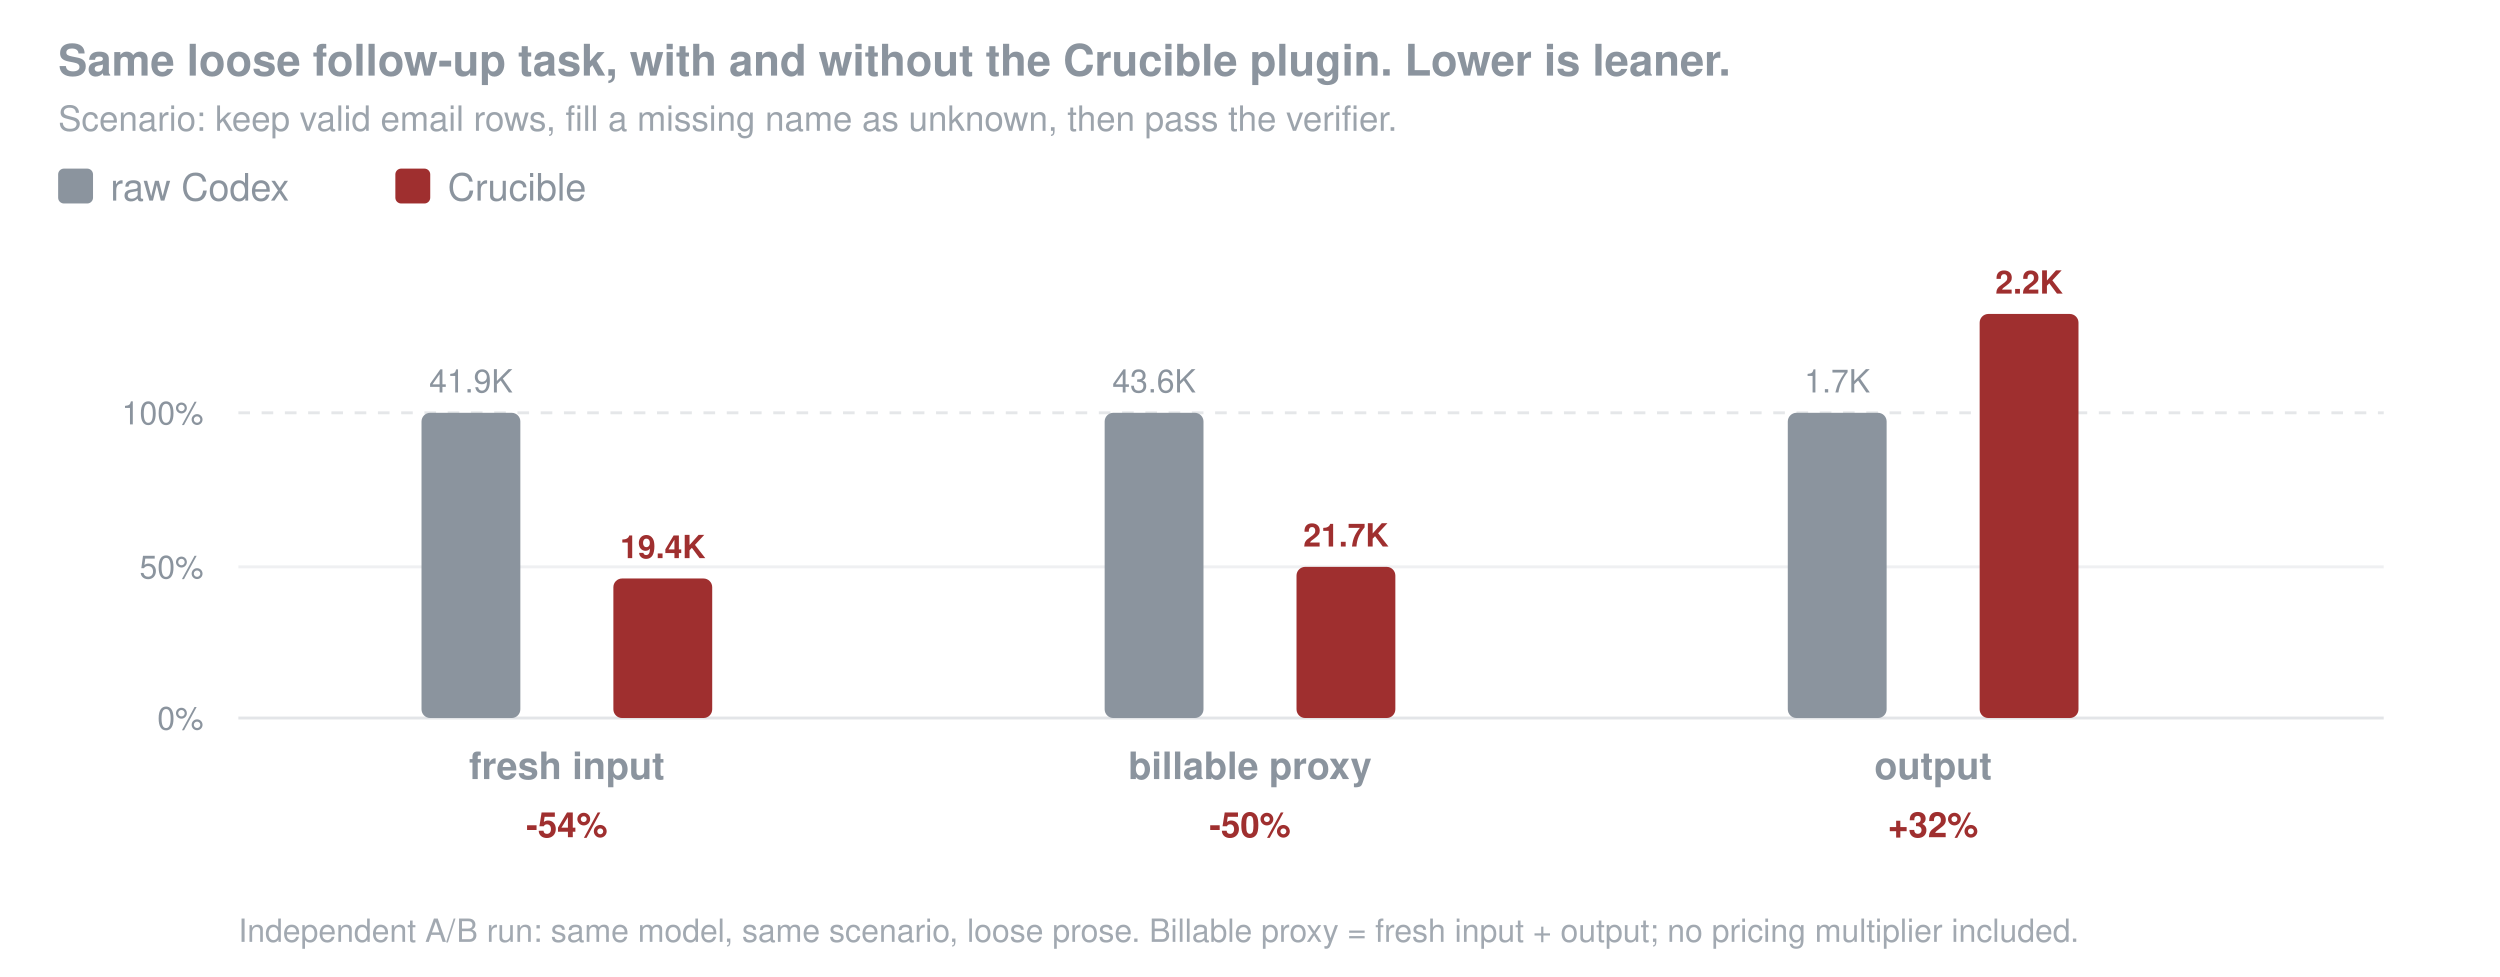
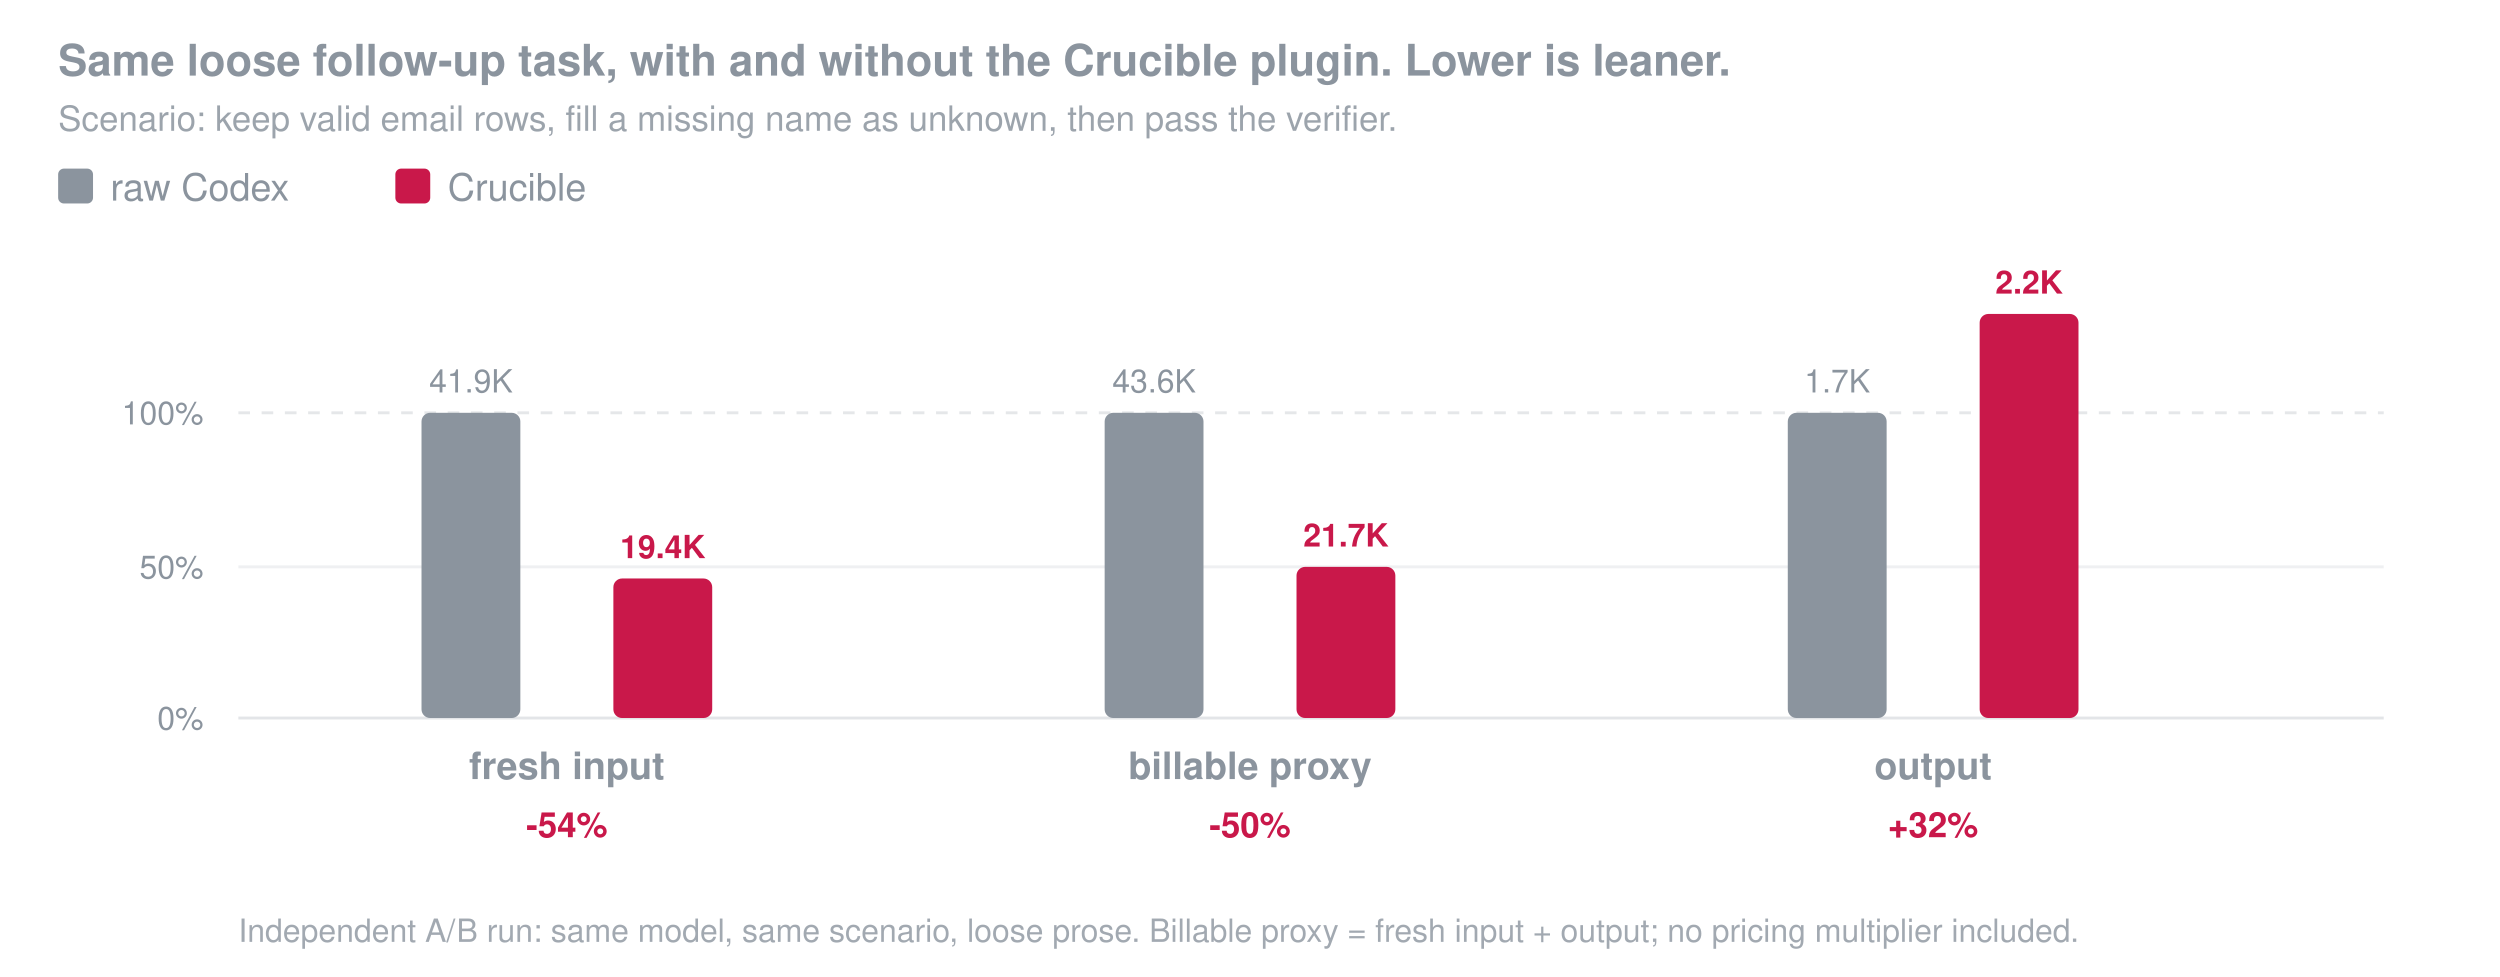
<svg xmlns="http://www.w3.org/2000/svg" viewBox="0 0 860 336" font-family="-apple-system, 'Segoe UI', Helvetica, Arial, sans-serif" role="img" aria-labelledby="title desc">
  <text x="20" y="26" font-size="15" font-weight="600" fill="#8b949e">Same loose follow-up task, with and without the Crucible plugin. Lower is leaner.</text>
  <text x="20" y="45" font-size="12" fill="#8b949e" opacity="0.85">Scenario: keep valid email rows, fill a missing name as unknown, then pass the verifier.</text>
  <rect x="20" y="58" width="12" height="12" rx="2" fill="#8b949e" />
  <text x="38" y="69" font-size="13" fill="#8b949e">raw Codex</text>
-   <rect x="136" y="58" width="12" height="12" rx="2" fill="#9f2f2f" />
+   <rect x="136" y="58" width="12" height="12" rx="2" fill="#c9184a" />
  <text x="154" y="69" font-size="13" fill="#8b949e">Crucible</text>
  <line x1="82" y1="142" x2="820" y2="142" stroke="#8b949e" stroke-opacity="0.22" stroke-dasharray="4 4" />
  <text x="70" y="146" font-size="11" fill="#8b949e" text-anchor="end">100%</text>
  <line x1="82" y1="195" x2="820" y2="195" stroke="#8b949e" stroke-opacity="0.14" />
  <text x="70" y="199" font-size="11" fill="#8b949e" text-anchor="end">50%</text>
  <line x1="82" y1="247" x2="820" y2="247" stroke="#8b949e" stroke-opacity="0.24" />
  <text x="70" y="251" font-size="11" fill="#8b949e" text-anchor="end">0%</text>
  <g>
    <text x="195" y="268" font-size="13" font-weight="600" fill="#8b949e" text-anchor="middle">fresh input</text>
    <rect x="145" y="142" width="34" height="105" rx="3" fill="#8b949e" />
-     <rect x="211" y="199" width="34" height="48" rx="3" fill="#9f2f2f" />
+     <rect x="211" y="199" width="34" height="48" rx="3" fill="#c9184a" />
    <text x="162" y="135" font-size="11" fill="#8b949e" text-anchor="middle">41.9K</text>
-     <text x="228" y="192" font-size="11" fill="#9f2f2f" font-weight="600" text-anchor="middle">19.4K</text>
-     <text x="195" y="288" font-size="12" font-weight="700" fill="#9f2f2f" text-anchor="middle">-54%</text>
+     <text x="228" y="192" font-size="11" fill="#c9184a" font-weight="600" text-anchor="middle">19.4K</text>
+     <text x="195" y="288" font-size="12" font-weight="700" fill="#c9184a" text-anchor="middle">-54%</text>
  </g>
  <g>
    <text x="430" y="268" font-size="13" font-weight="600" fill="#8b949e" text-anchor="middle">billable proxy</text>
    <rect x="380" y="142" width="34" height="105" rx="3" fill="#8b949e" />
-     <rect x="446" y="195" width="34" height="52" rx="3" fill="#9f2f2f" />
+     <rect x="446" y="195" width="34" height="52" rx="3" fill="#c9184a" />
    <text x="397" y="135" font-size="11" fill="#8b949e" text-anchor="middle">43.6K</text>
-     <text x="463" y="188" font-size="11" fill="#9f2f2f" font-weight="600" text-anchor="middle">21.7K</text>
-     <text x="430" y="288" font-size="12" font-weight="700" fill="#9f2f2f" text-anchor="middle">-50%</text>
+     <text x="463" y="188" font-size="11" fill="#c9184a" font-weight="600" text-anchor="middle">21.7K</text>
+     <text x="430" y="288" font-size="12" font-weight="700" fill="#c9184a" text-anchor="middle">-50%</text>
  </g>
  <g>
    <text x="665" y="268" font-size="13" font-weight="600" fill="#8b949e" text-anchor="middle">output</text>
    <rect x="615" y="142" width="34" height="105" rx="3" fill="#8b949e" />
-     <rect x="681" y="108" width="34" height="139" rx="3" fill="#9f2f2f" />
+     <rect x="681" y="108" width="34" height="139" rx="3" fill="#c9184a" />
    <text x="632" y="135" font-size="11" fill="#8b949e" text-anchor="middle">1.7K</text>
-     <text x="698" y="101" font-size="11" fill="#9f2f2f" font-weight="600" text-anchor="middle">2.2K</text>
-     <text x="665" y="288" font-size="12" font-weight="700" fill="#9f2f2f" text-anchor="middle">+32%</text>
+     <text x="698" y="101" font-size="11" fill="#c9184a" font-weight="600" text-anchor="middle">2.2K</text>
+     <text x="665" y="288" font-size="12" font-weight="700" fill="#c9184a" text-anchor="middle">+32%</text>
  </g>
  <text x="82" y="324" font-size="11" fill="#8b949e" opacity="0.8">Independent A/B run: same model, same scenario, loose prose. Billable proxy = fresh input + output; no pricing multiplier included.</text>
</svg>
